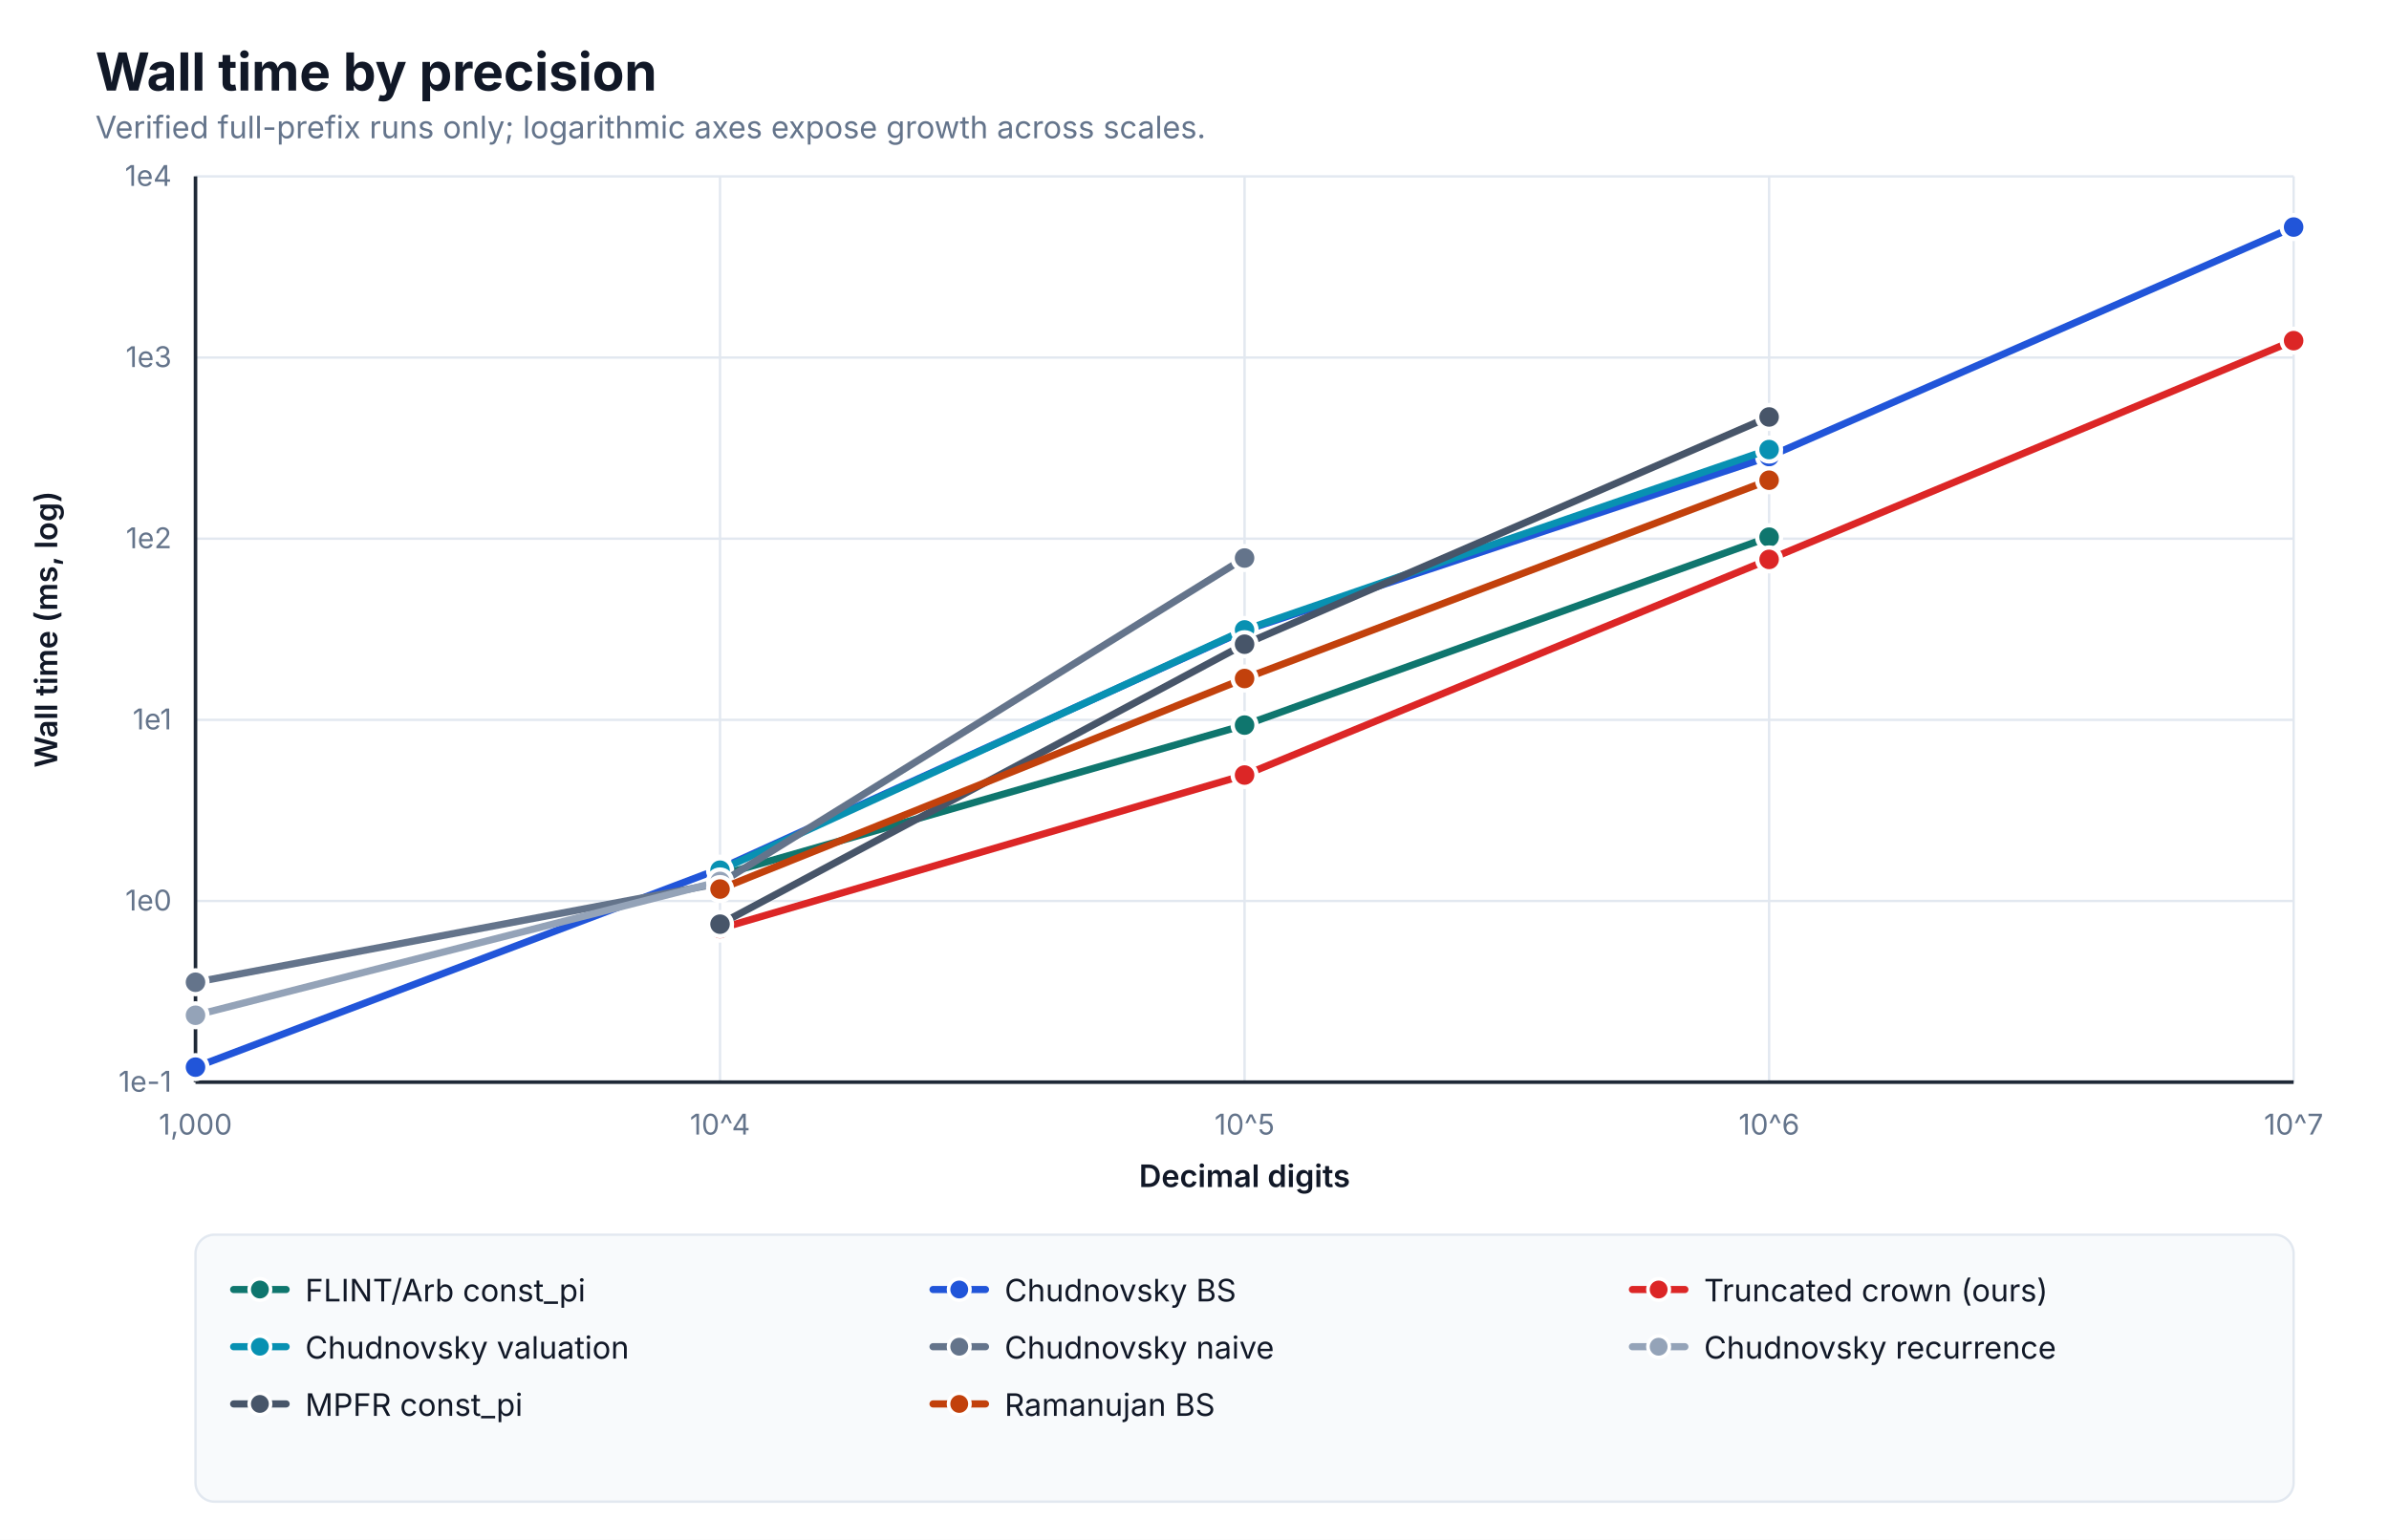
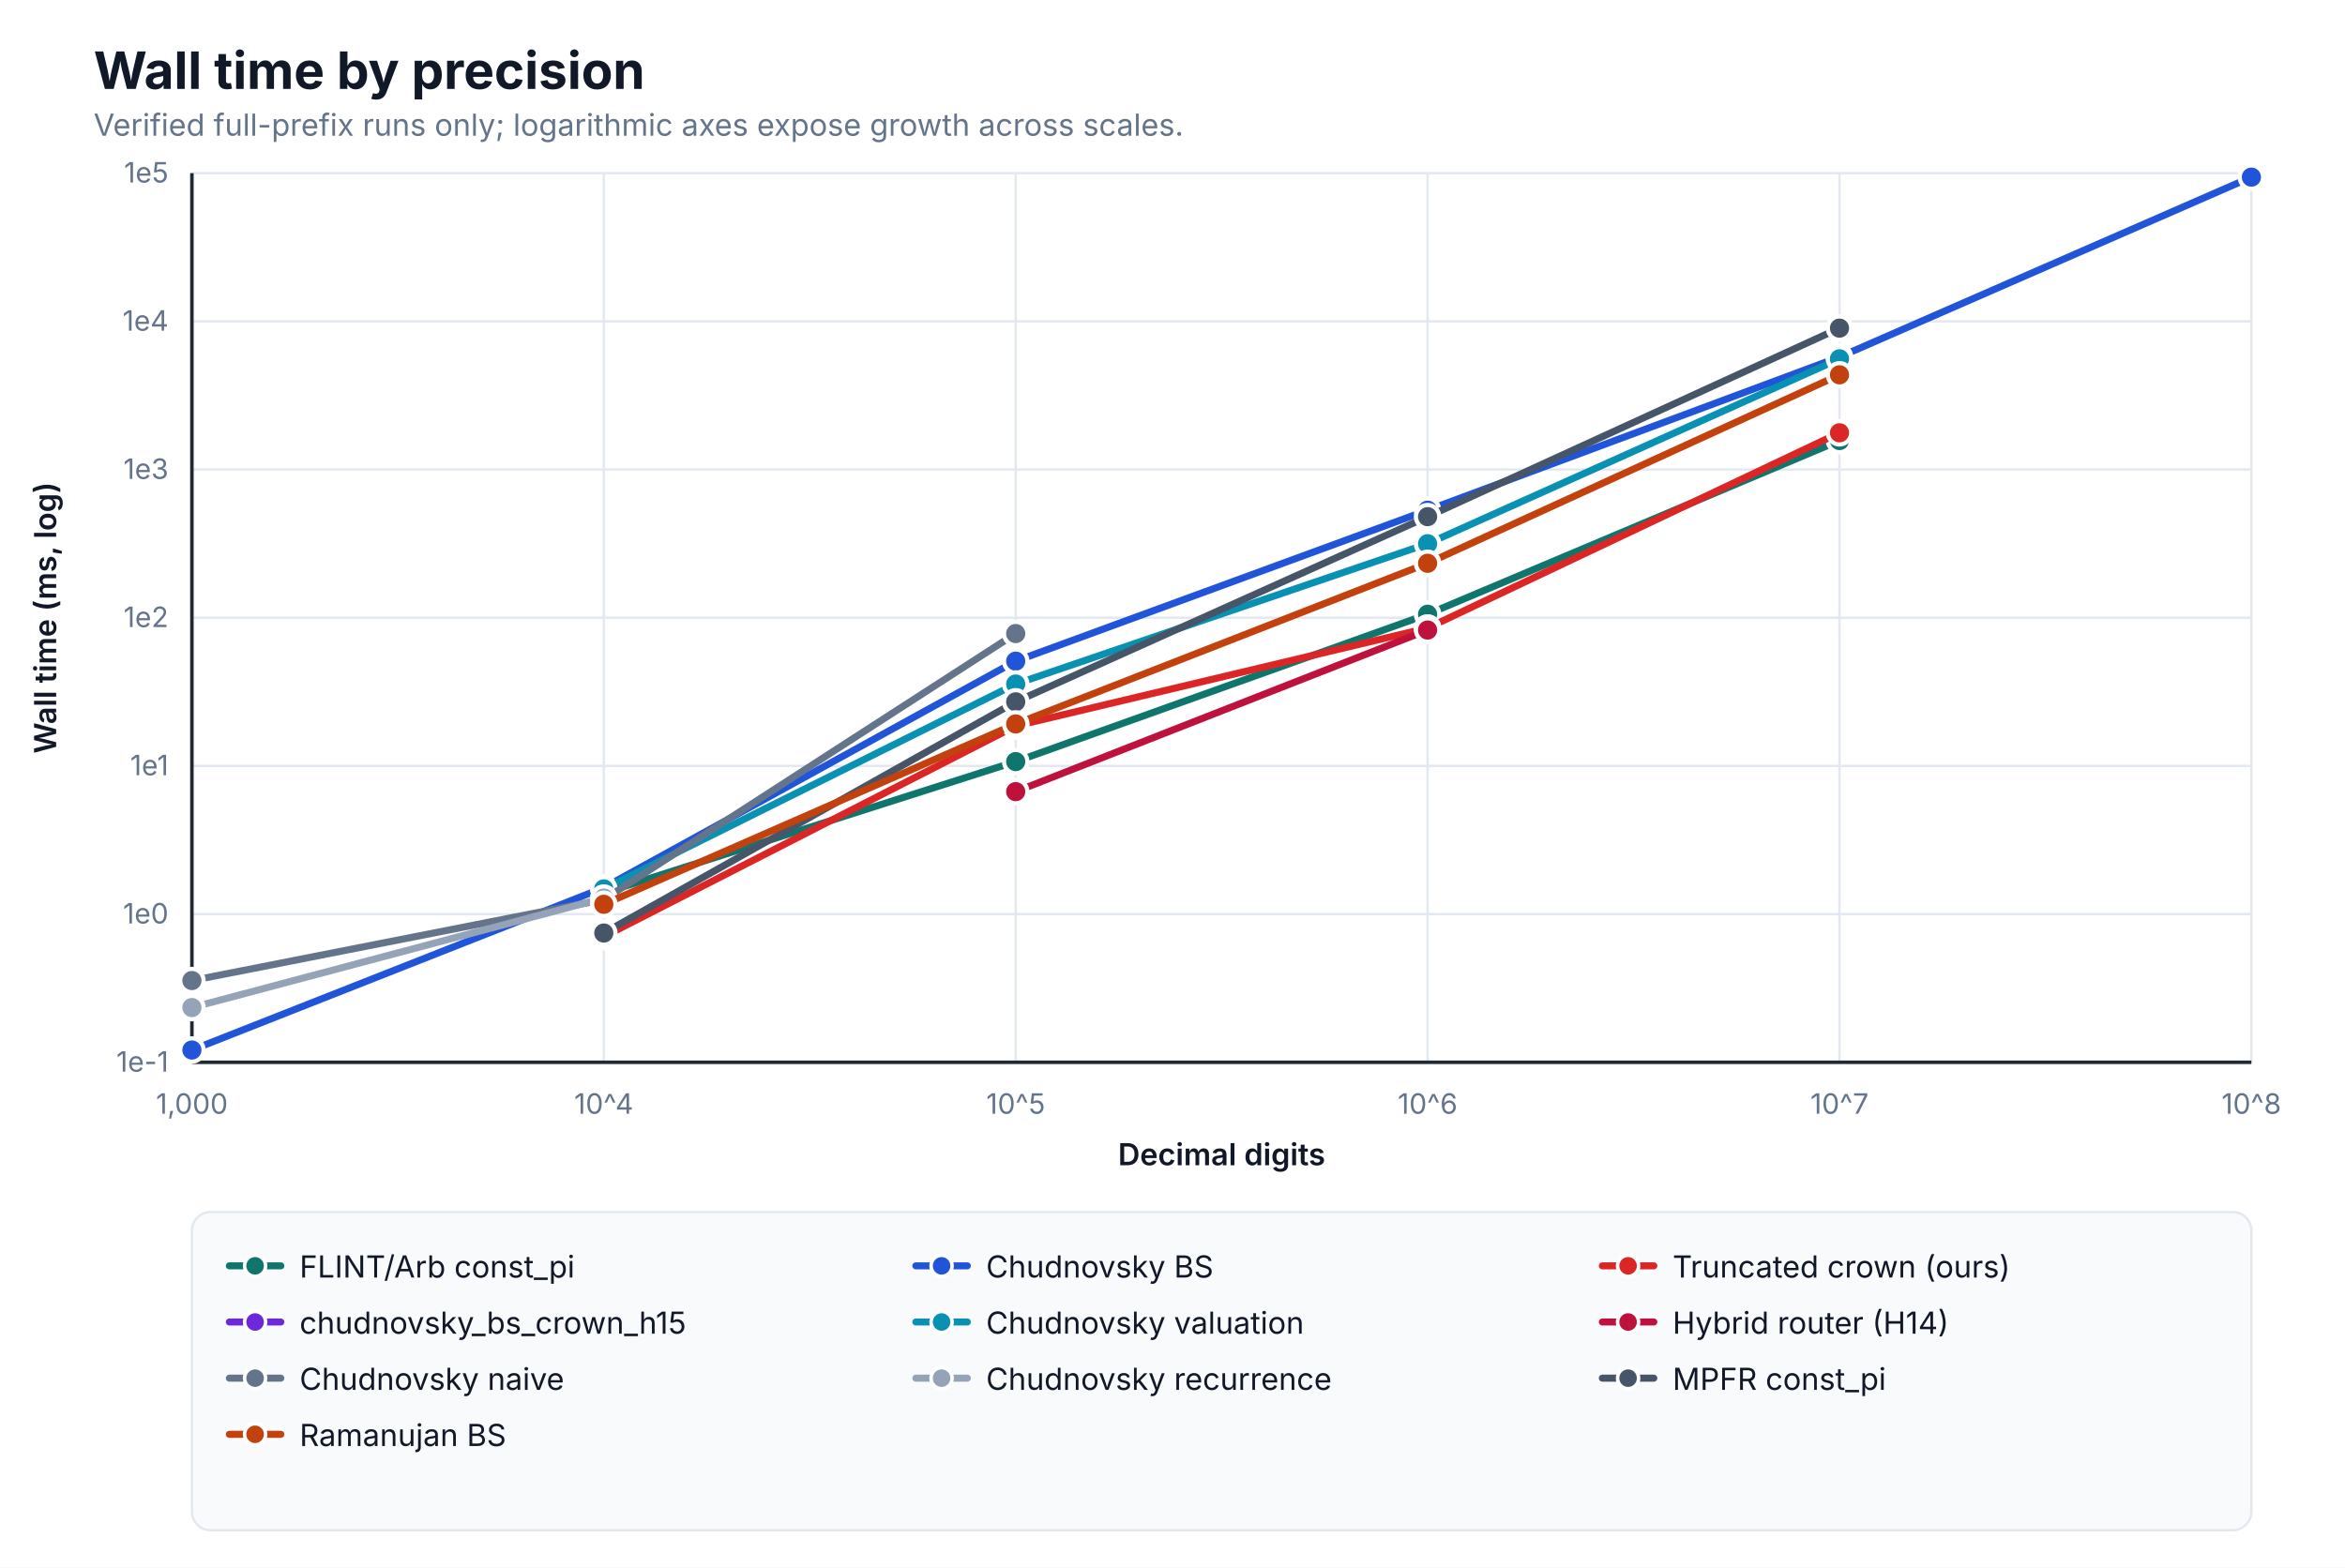
- <svg xmlns="http://www.w3.org/2000/svg" viewBox="0 0 1002 646" role="img" aria-labelledby="title desc">
+ <svg xmlns="http://www.w3.org/2000/svg" viewBox="0 0 1002 670" role="img" aria-labelledby="title desc">
  <style>text{font-family:-apple-system,BlinkMacSystemFont,'Segoe UI',sans-serif}.title{font-size:22px;font-weight:700;fill:#111827}.subtitle{font-size:13px;fill:#64748b}.axis{stroke:#1f2937;stroke-width:1.5}.grid{stroke:#e2e8f0;stroke-width:1}.tick{font-size:12px;fill:#64748b}.label{font-size:13px;font-weight:600;fill:#111827}.legend{font-size:13px;fill:#111827}.legend-box{fill:#f8fafc;stroke:#e2e8f0;stroke-width:1}.refline{stroke:#94a3b8;stroke-width:1.5;stroke-dasharray:6 4}</style>
-   <rect width="1002" height="646" fill="#fff" />
+   <rect width="1002" height="670" fill="#fff" />
  <text class="title" x="40" y="38">Wall time by precision</text>
  <text class="subtitle" x="40" y="58">Verified full-prefix runs only; logarithmic axes expose growth across scales.</text>
  <line class="grid" x1="82" y1="74" x2="82" y2="454" />
  <text class="tick" x="82" y="476" text-anchor="middle">1,000</text>
-   <line class="grid" x1="302" y1="74" x2="302" y2="454" />
-   <text class="tick" x="302" y="476" text-anchor="middle">10^4</text>
-   <line class="grid" x1="522" y1="74" x2="522" y2="454" />
-   <text class="tick" x="522" y="476" text-anchor="middle">10^5</text>
-   <line class="grid" x1="742" y1="74" x2="742" y2="454" />
-   <text class="tick" x="742" y="476" text-anchor="middle">10^6</text>
+   <line class="grid" x1="258" y1="74" x2="258" y2="454" />
+   <text class="tick" x="258" y="476" text-anchor="middle">10^4</text>
+   <line class="grid" x1="434" y1="74" x2="434" y2="454" />
+   <text class="tick" x="434" y="476" text-anchor="middle">10^5</text>
+   <line class="grid" x1="610" y1="74" x2="610" y2="454" />
+   <text class="tick" x="610" y="476" text-anchor="middle">10^6</text>
+   <line class="grid" x1="786" y1="74" x2="786" y2="454" />
+   <text class="tick" x="786" y="476" text-anchor="middle">10^7</text>
  <line class="grid" x1="962" y1="74" x2="962" y2="454" />
-   <text class="tick" x="962" y="476" text-anchor="middle">10^7</text>
+   <text class="tick" x="962" y="476" text-anchor="middle">10^8</text>
  <line class="grid" x1="82" y1="454" x2="962" y2="454" />
  <text class="tick" x="72" y="458" text-anchor="end">1e-1</text>
-   <line class="grid" x1="82" y1="378" x2="962" y2="378" />
-   <text class="tick" x="72" y="382" text-anchor="end">1e0</text>
-   <line class="grid" x1="82" y1="302" x2="962" y2="302" />
-   <text class="tick" x="72" y="306" text-anchor="end">1e1</text>
-   <line class="grid" x1="82" y1="226" x2="962" y2="226" />
-   <text class="tick" x="72" y="230" text-anchor="end">1e2</text>
-   <line class="grid" x1="82" y1="150" x2="962" y2="150" />
-   <text class="tick" x="72" y="154" text-anchor="end">1e3</text>
+   <line class="grid" x1="82" y1="390.67" x2="962" y2="390.67" />
+   <text class="tick" x="72" y="394.67" text-anchor="end">1e0</text>
+   <line class="grid" x1="82" y1="327.33" x2="962" y2="327.33" />
+   <text class="tick" x="72" y="331.33" text-anchor="end">1e1</text>
+   <line class="grid" x1="82" y1="264" x2="962" y2="264" />
+   <text class="tick" x="72" y="268" text-anchor="end">1e2</text>
+   <line class="grid" x1="82" y1="200.67" x2="962" y2="200.67" />
+   <text class="tick" x="72" y="204.67" text-anchor="end">1e3</text>
+   <line class="grid" x1="82" y1="137.33" x2="962" y2="137.33" />
+   <text class="tick" x="72" y="141.33" text-anchor="end">1e4</text>
  <line class="grid" x1="82" y1="74" x2="962" y2="74" />
-   <text class="tick" x="72" y="78" text-anchor="end">1e4</text>
+   <text class="tick" x="72" y="78" text-anchor="end">1e5</text>
  <line class="axis" x1="82" y1="454" x2="962" y2="454" />
  <line class="axis" x1="82" y1="74" x2="82" y2="454" />
  <text class="label" x="522" y="498" text-anchor="middle">Decimal digits</text>
  <text class="label" transform="translate(24 264) rotate(-90)" text-anchor="middle">Wall time (ms, log)</text>
-   <path d="M302 367.18 L522 304.21 L742 225.36" fill="none" stroke="#0f766e" stroke-width="3" stroke-linejoin="round" stroke-linecap="round" />
-   <circle cx="302" cy="367.18" r="5" fill="#0f766e" stroke="#fff" stroke-width="1.8" />
-   <circle cx="522" cy="304.21" r="5" fill="#0f766e" stroke="#fff" stroke-width="1.8" />
-   <circle cx="742" cy="225.36" r="5" fill="#0f766e" stroke="#fff" stroke-width="1.8" />
-   <path d="M82 447.71 L302 364.44 L522 264.54 L742 191.54 L962 95.26" fill="none" stroke="#2155d9" stroke-width="3" stroke-linejoin="round" stroke-linecap="round" />
-   <circle cx="82" cy="447.71" r="5" fill="#2155d9" stroke="#fff" stroke-width="1.8" />
-   <circle cx="302" cy="364.44" r="5" fill="#2155d9" stroke="#fff" stroke-width="1.8" />
-   <circle cx="522" cy="264.54" r="5" fill="#2155d9" stroke="#fff" stroke-width="1.8" />
-   <circle cx="742" cy="191.54" r="5" fill="#2155d9" stroke="#fff" stroke-width="1.8" />
-   <circle cx="962" cy="95.26" r="5" fill="#2155d9" stroke="#fff" stroke-width="1.8" />
-   <path d="M302 389.58 L522 325.16 L742 234.69 L962 142.92" fill="none" stroke="#dc2626" stroke-width="3" stroke-linejoin="round" stroke-linecap="round" />
-   <circle cx="302" cy="389.58" r="5" fill="#dc2626" stroke="#fff" stroke-width="1.8" />
-   <circle cx="522" cy="325.16" r="5" fill="#dc2626" stroke="#fff" stroke-width="1.8" />
-   <circle cx="742" cy="234.69" r="5" fill="#dc2626" stroke="#fff" stroke-width="1.8" />
-   <circle cx="962" cy="142.92" r="5" fill="#dc2626" stroke="#fff" stroke-width="1.8" />
-   <path d="M302 365.08 L522 264.28 L742 188.61" fill="none" stroke="#0891b2" stroke-width="3" stroke-linejoin="round" stroke-linecap="round" />
-   <circle cx="302" cy="365.08" r="5" fill="#0891b2" stroke="#fff" stroke-width="1.8" />
-   <circle cx="522" cy="264.28" r="5" fill="#0891b2" stroke="#fff" stroke-width="1.8" />
-   <circle cx="742" cy="188.61" r="5" fill="#0891b2" stroke="#fff" stroke-width="1.8" />
-   <path d="M82 412.09 L302 370.53 L522 234.12" fill="none" stroke="#64748b" stroke-width="3" stroke-linejoin="round" stroke-linecap="round" />
-   <circle cx="82" cy="412.09" r="5" fill="#64748b" stroke="#fff" stroke-width="1.8" />
-   <circle cx="302" cy="370.53" r="5" fill="#64748b" stroke="#fff" stroke-width="1.8" />
-   <circle cx="522" cy="234.12" r="5" fill="#64748b" stroke="#fff" stroke-width="1.8" />
-   <path d="M82 425.94 L302 369.8" fill="none" stroke="#94a3b8" stroke-width="3" stroke-linejoin="round" stroke-linecap="round" />
-   <circle cx="82" cy="425.94" r="5" fill="#94a3b8" stroke="#fff" stroke-width="1.8" />
-   <circle cx="302" cy="369.8" r="5" fill="#94a3b8" stroke="#fff" stroke-width="1.8" />
-   <path d="M302 387.72 L522 270.27 L742 174.93" fill="none" stroke="#475569" stroke-width="3" stroke-linejoin="round" stroke-linecap="round" />
-   <circle cx="302" cy="387.72" r="5" fill="#475569" stroke="#fff" stroke-width="1.8" />
-   <circle cx="522" cy="270.27" r="5" fill="#475569" stroke="#fff" stroke-width="1.8" />
-   <circle cx="742" cy="174.93" r="5" fill="#475569" stroke="#fff" stroke-width="1.8" />
-   <path d="M302 372.99 L522 284.66 L742 201.47" fill="none" stroke="#c2410c" stroke-width="3" stroke-linejoin="round" stroke-linecap="round" />
-   <circle cx="302" cy="372.99" r="5" fill="#c2410c" stroke="#fff" stroke-width="1.8" />
-   <circle cx="522" cy="284.66" r="5" fill="#c2410c" stroke="#fff" stroke-width="1.8" />
-   <circle cx="742" cy="201.47" r="5" fill="#c2410c" stroke="#fff" stroke-width="1.8" />
-   <rect class="legend-box" x="82" y="518" width="880" height="112" rx="8" />
+   <path d="M258 381.65 L434 325.49 L610 262.52 L786 188.28" fill="none" stroke="#0f766e" stroke-width="3" stroke-linejoin="round" stroke-linecap="round" />
+   <circle cx="258" cy="381.65" r="5" fill="#0f766e" stroke="#fff" stroke-width="1.8" />
+   <circle cx="434" cy="325.49" r="5" fill="#0f766e" stroke="#fff" stroke-width="1.8" />
+   <circle cx="610" cy="262.52" r="5" fill="#0f766e" stroke="#fff" stroke-width="1.8" />
+   <circle cx="786" cy="188.28" r="5" fill="#0f766e" stroke="#fff" stroke-width="1.8" />
+   <path d="M82 448.76 L258 379.37 L434 282.56 L610 218.05 L786 152.57 L962 75.7" fill="none" stroke="#2155d9" stroke-width="3" stroke-linejoin="round" stroke-linecap="round" />
+   <circle cx="82" cy="448.76" r="5" fill="#2155d9" stroke="#fff" stroke-width="1.8" />
+   <circle cx="258" cy="379.37" r="5" fill="#2155d9" stroke="#fff" stroke-width="1.8" />
+   <circle cx="434" cy="282.56" r="5" fill="#2155d9" stroke="#fff" stroke-width="1.8" />
+   <circle cx="610" cy="218.05" r="5" fill="#2155d9" stroke="#fff" stroke-width="1.8" />
+   <circle cx="786" cy="152.57" r="5" fill="#2155d9" stroke="#fff" stroke-width="1.8" />
+   <circle cx="962" cy="75.7" r="5" fill="#2155d9" stroke="#fff" stroke-width="1.8" />
+   <path d="M258 400.32 L434 310.27 L610 268.42 L786 184.96" fill="none" stroke="#dc2626" stroke-width="3" stroke-linejoin="round" stroke-linecap="round" />
+   <circle cx="258" cy="400.32" r="5" fill="#dc2626" stroke="#fff" stroke-width="1.8" />
+   <circle cx="434" cy="310.27" r="5" fill="#dc2626" stroke="#fff" stroke-width="1.8" />
+   <circle cx="610" cy="268.42" r="5" fill="#dc2626" stroke="#fff" stroke-width="1.8" />
+   <circle cx="786" cy="184.96" r="5" fill="#dc2626" stroke="#fff" stroke-width="1.8" />
+   <circle cx="610" cy="268.48" r="5" fill="#6d28d9" stroke="#fff" stroke-width="1.8" />
+   <path d="M258 379.9 L434 292.34 L610 232.38 L786 153.36" fill="none" stroke="#0891b2" stroke-width="3" stroke-linejoin="round" stroke-linecap="round" />
+   <circle cx="258" cy="379.9" r="5" fill="#0891b2" stroke="#fff" stroke-width="1.8" />
+   <circle cx="434" cy="292.34" r="5" fill="#0891b2" stroke="#fff" stroke-width="1.8" />
+   <circle cx="610" cy="232.38" r="5" fill="#0891b2" stroke="#fff" stroke-width="1.8" />
+   <circle cx="786" cy="153.36" r="5" fill="#0891b2" stroke="#fff" stroke-width="1.8" />
+   <path d="M434 338.33 L610 269.27" fill="none" stroke="#be123c" stroke-width="3" stroke-linejoin="round" stroke-linecap="round" />
+   <circle cx="434" cy="338.33" r="5" fill="#be123c" stroke="#fff" stroke-width="1.8" />
+   <circle cx="610" cy="269.27" r="5" fill="#be123c" stroke="#fff" stroke-width="1.8" />
+   <path d="M82 419.07 L258 384.44 L434 270.77" fill="none" stroke="#64748b" stroke-width="3" stroke-linejoin="round" stroke-linecap="round" />
+   <circle cx="82" cy="419.07" r="5" fill="#64748b" stroke="#fff" stroke-width="1.8" />
+   <circle cx="258" cy="384.44" r="5" fill="#64748b" stroke="#fff" stroke-width="1.8" />
+   <circle cx="434" cy="270.77" r="5" fill="#64748b" stroke="#fff" stroke-width="1.8" />
+   <path d="M82 430.62 L258 383.83" fill="none" stroke="#94a3b8" stroke-width="3" stroke-linejoin="round" stroke-linecap="round" />
+   <circle cx="82" cy="430.62" r="5" fill="#94a3b8" stroke="#fff" stroke-width="1.8" />
+   <circle cx="258" cy="383.83" r="5" fill="#94a3b8" stroke="#fff" stroke-width="1.8" />
+   <path d="M258 398.76 L434 299.95 L610 220.81 L786 140.24" fill="none" stroke="#475569" stroke-width="3" stroke-linejoin="round" stroke-linecap="round" />
+   <circle cx="258" cy="398.76" r="5" fill="#475569" stroke="#fff" stroke-width="1.8" />
+   <circle cx="434" cy="299.95" r="5" fill="#475569" stroke="#fff" stroke-width="1.8" />
+   <circle cx="610" cy="220.81" r="5" fill="#475569" stroke="#fff" stroke-width="1.8" />
+   <circle cx="786" cy="140.24" r="5" fill="#475569" stroke="#fff" stroke-width="1.8" />
+   <path d="M258 386.49 L434 309.4 L610 240.74 L786 160.19" fill="none" stroke="#c2410c" stroke-width="3" stroke-linejoin="round" stroke-linecap="round" />
+   <circle cx="258" cy="386.49" r="5" fill="#c2410c" stroke="#fff" stroke-width="1.8" />
+   <circle cx="434" cy="309.4" r="5" fill="#c2410c" stroke="#fff" stroke-width="1.8" />
+   <circle cx="610" cy="240.74" r="5" fill="#c2410c" stroke="#fff" stroke-width="1.8" />
+   <circle cx="786" cy="160.19" r="5" fill="#c2410c" stroke="#fff" stroke-width="1.8" />
+   <rect class="legend-box" x="82" y="518" width="880" height="136" rx="8" />
  <line x1="98" y1="541" x2="120" y2="541" stroke="#0f766e" stroke-width="3" stroke-linecap="round" />
  <circle cx="109" cy="541" r="4.5" fill="#0f766e" stroke="#fff" stroke-width="1.5" />
  <text class="legend" x="128" y="546">FLINT/Arb const_pi</text>
  <line x1="391.33" y1="541" x2="413.33" y2="541" stroke="#2155d9" stroke-width="3" stroke-linecap="round" />
  <circle cx="402.33" cy="541" r="4.5" fill="#2155d9" stroke="#fff" stroke-width="1.5" />
  <text class="legend" x="421.33" y="546">Chudnovsky BS</text>
  <line x1="684.67" y1="541" x2="706.67" y2="541" stroke="#dc2626" stroke-width="3" stroke-linecap="round" />
  <circle cx="695.67" cy="541" r="4.5" fill="#dc2626" stroke="#fff" stroke-width="1.5" />
  <text class="legend" x="714.67" y="546">Truncated crown (ours)</text>
-   <line x1="98" y1="565" x2="120" y2="565" stroke="#0891b2" stroke-width="3" stroke-linecap="round" />
-   <circle cx="109" cy="565" r="4.5" fill="#0891b2" stroke="#fff" stroke-width="1.5" />
-   <text class="legend" x="128" y="570">Chudnovsky valuation</text>
-   <line x1="391.33" y1="565" x2="413.33" y2="565" stroke="#64748b" stroke-width="3" stroke-linecap="round" />
-   <circle cx="402.33" cy="565" r="4.5" fill="#64748b" stroke="#fff" stroke-width="1.5" />
-   <text class="legend" x="421.33" y="570">Chudnovsky naive</text>
-   <line x1="684.67" y1="565" x2="706.67" y2="565" stroke="#94a3b8" stroke-width="3" stroke-linecap="round" />
-   <circle cx="695.67" cy="565" r="4.5" fill="#94a3b8" stroke="#fff" stroke-width="1.5" />
-   <text class="legend" x="714.67" y="570">Chudnovsky recurrence</text>
-   <line x1="98" y1="589" x2="120" y2="589" stroke="#475569" stroke-width="3" stroke-linecap="round" />
-   <circle cx="109" cy="589" r="4.5" fill="#475569" stroke="#fff" stroke-width="1.5" />
-   <text class="legend" x="128" y="594">MPFR const_pi</text>
-   <line x1="391.33" y1="589" x2="413.33" y2="589" stroke="#c2410c" stroke-width="3" stroke-linecap="round" />
-   <circle cx="402.33" cy="589" r="4.5" fill="#c2410c" stroke="#fff" stroke-width="1.5" />
-   <text class="legend" x="421.33" y="594">Ramanujan BS</text>
+   <line x1="98" y1="565" x2="120" y2="565" stroke="#6d28d9" stroke-width="3" stroke-linecap="round" />
+   <circle cx="109" cy="565" r="4.5" fill="#6d28d9" stroke="#fff" stroke-width="1.5" />
+   <text class="legend" x="128" y="570">chudnovsky_bs_crown_h15</text>
+   <line x1="391.33" y1="565" x2="413.33" y2="565" stroke="#0891b2" stroke-width="3" stroke-linecap="round" />
+   <circle cx="402.33" cy="565" r="4.5" fill="#0891b2" stroke="#fff" stroke-width="1.5" />
+   <text class="legend" x="421.33" y="570">Chudnovsky valuation</text>
+   <line x1="684.67" y1="565" x2="706.67" y2="565" stroke="#be123c" stroke-width="3" stroke-linecap="round" />
+   <circle cx="695.67" cy="565" r="4.5" fill="#be123c" stroke="#fff" stroke-width="1.5" />
+   <text class="legend" x="714.67" y="570">Hybrid router (H14)</text>
+   <line x1="98" y1="589" x2="120" y2="589" stroke="#64748b" stroke-width="3" stroke-linecap="round" />
+   <circle cx="109" cy="589" r="4.5" fill="#64748b" stroke="#fff" stroke-width="1.5" />
+   <text class="legend" x="128" y="594">Chudnovsky naive</text>
+   <line x1="391.33" y1="589" x2="413.33" y2="589" stroke="#94a3b8" stroke-width="3" stroke-linecap="round" />
+   <circle cx="402.33" cy="589" r="4.5" fill="#94a3b8" stroke="#fff" stroke-width="1.5" />
+   <text class="legend" x="421.33" y="594">Chudnovsky recurrence</text>
+   <line x1="684.67" y1="589" x2="706.67" y2="589" stroke="#475569" stroke-width="3" stroke-linecap="round" />
+   <circle cx="695.67" cy="589" r="4.5" fill="#475569" stroke="#fff" stroke-width="1.5" />
+   <text class="legend" x="714.67" y="594">MPFR const_pi</text>
+   <line x1="98" y1="613" x2="120" y2="613" stroke="#c2410c" stroke-width="3" stroke-linecap="round" />
+   <circle cx="109" cy="613" r="4.5" fill="#c2410c" stroke="#fff" stroke-width="1.5" />
+   <text class="legend" x="128" y="618">Ramanujan BS</text>
</svg>
